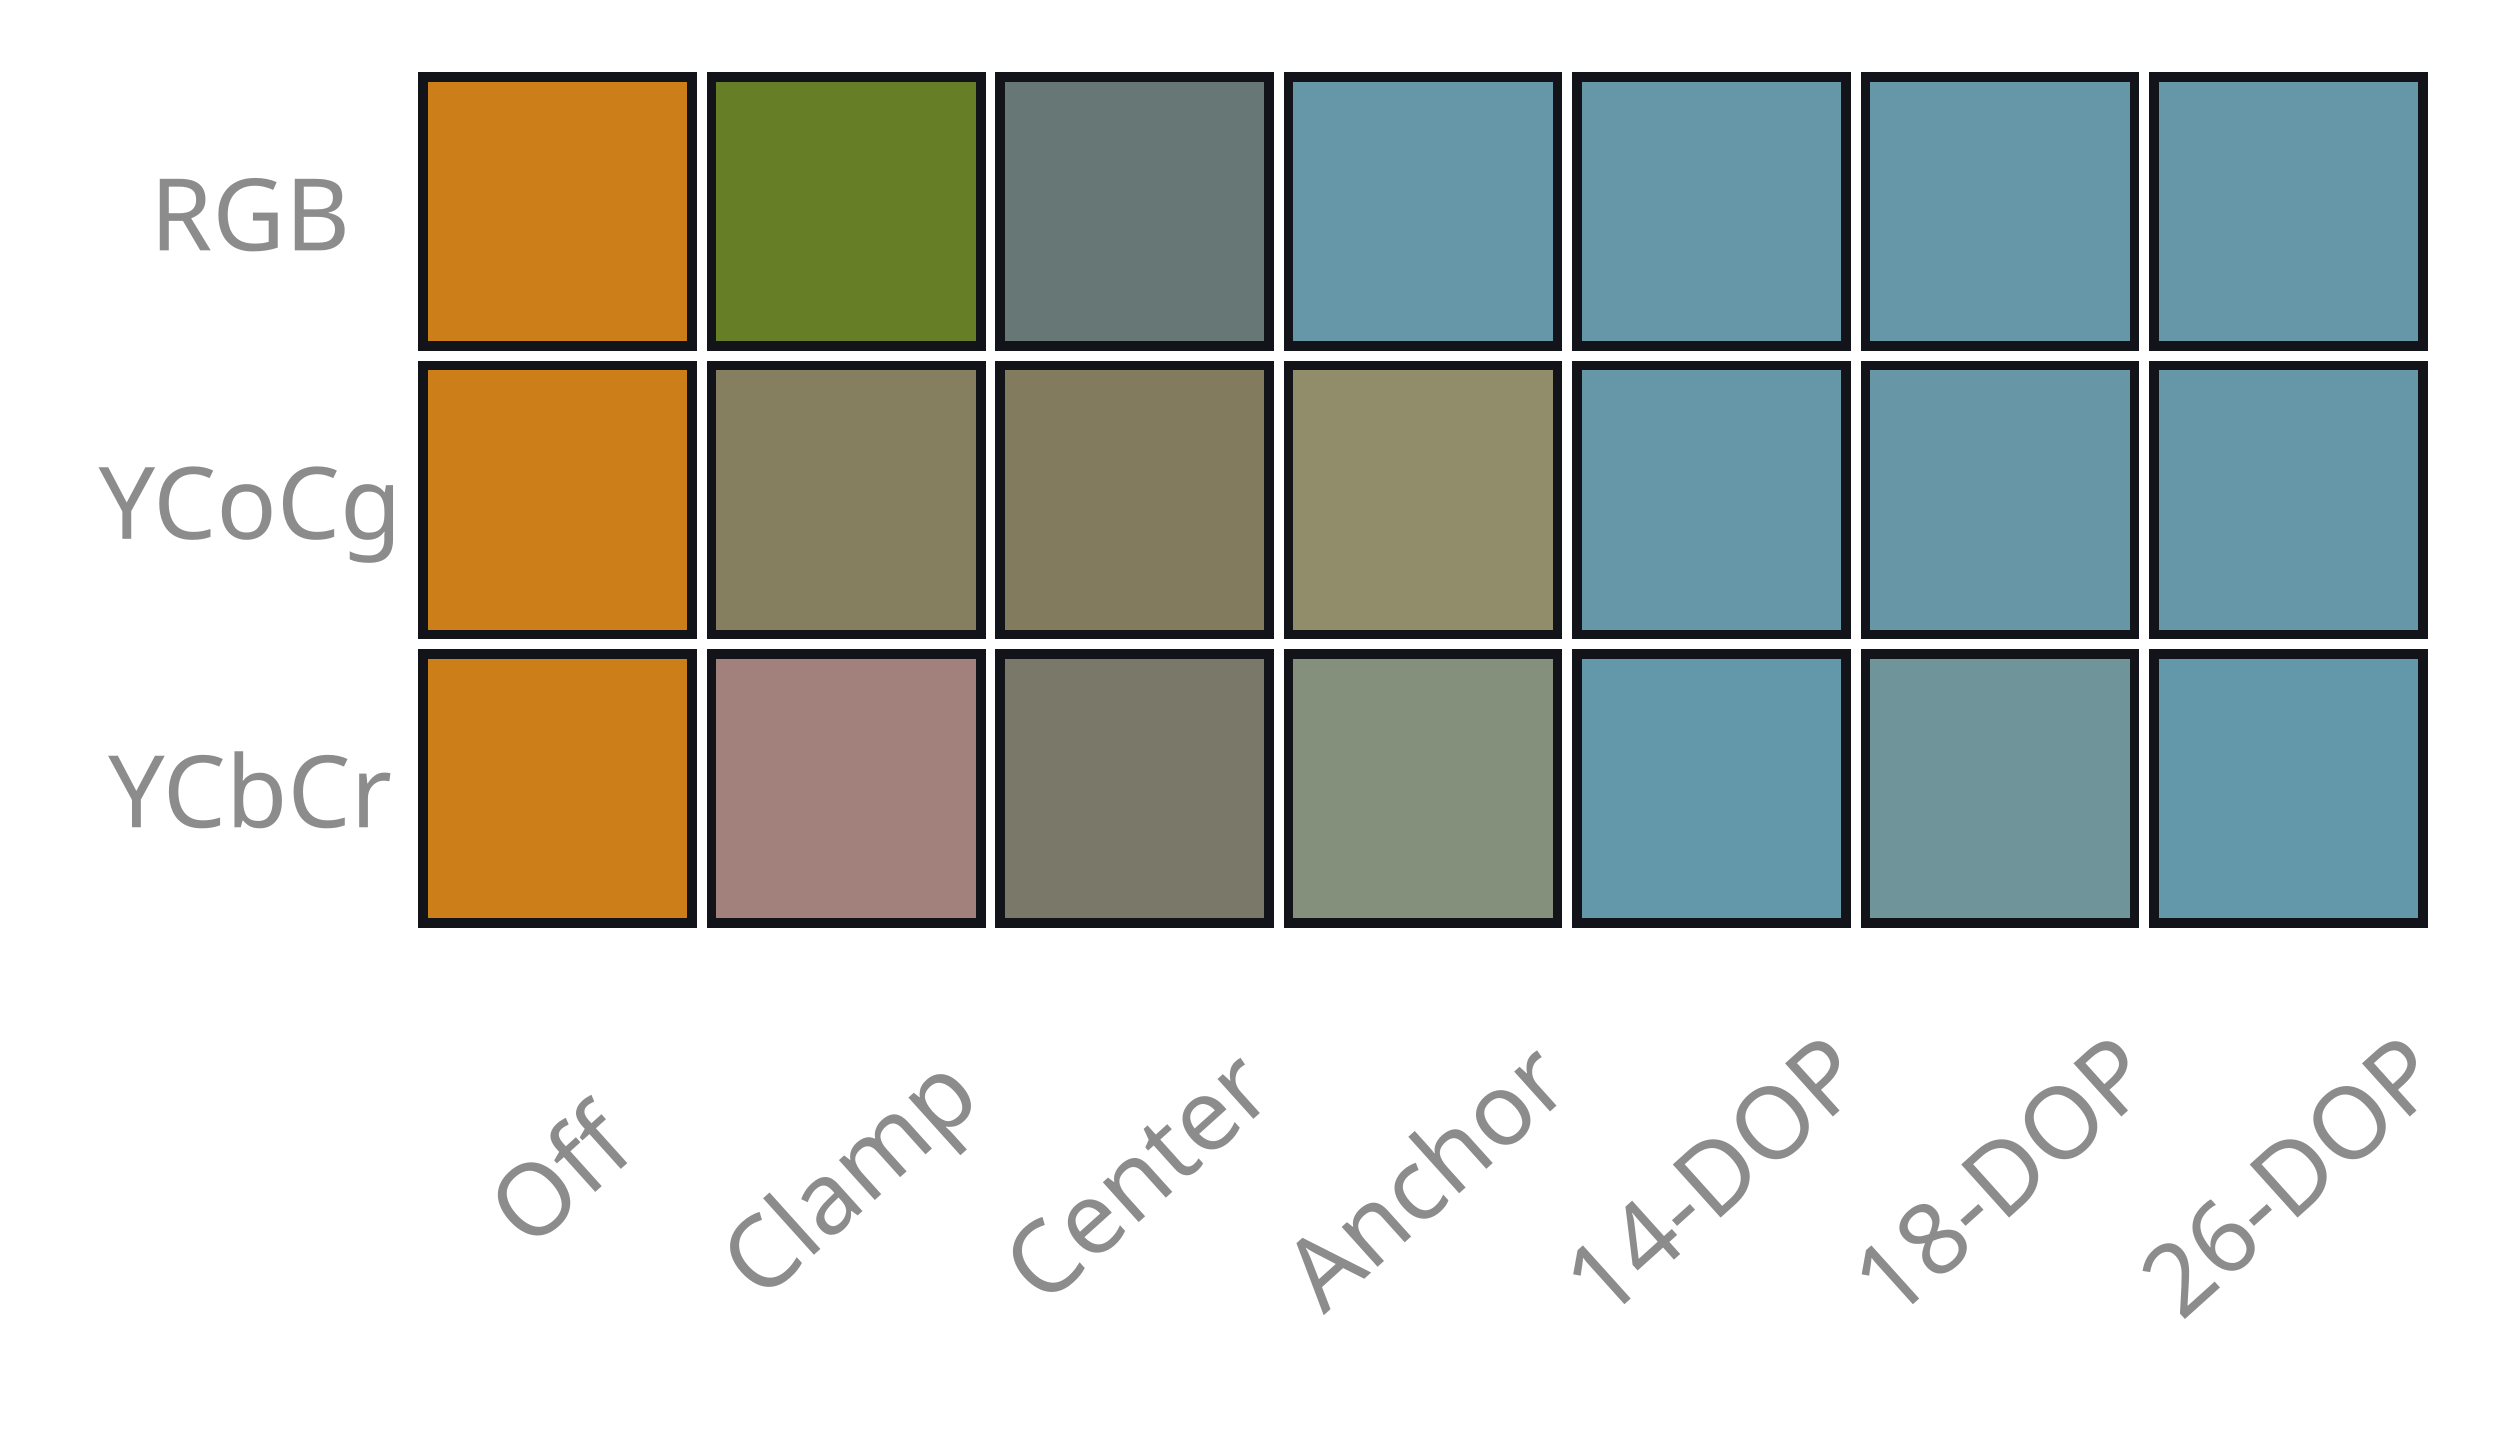
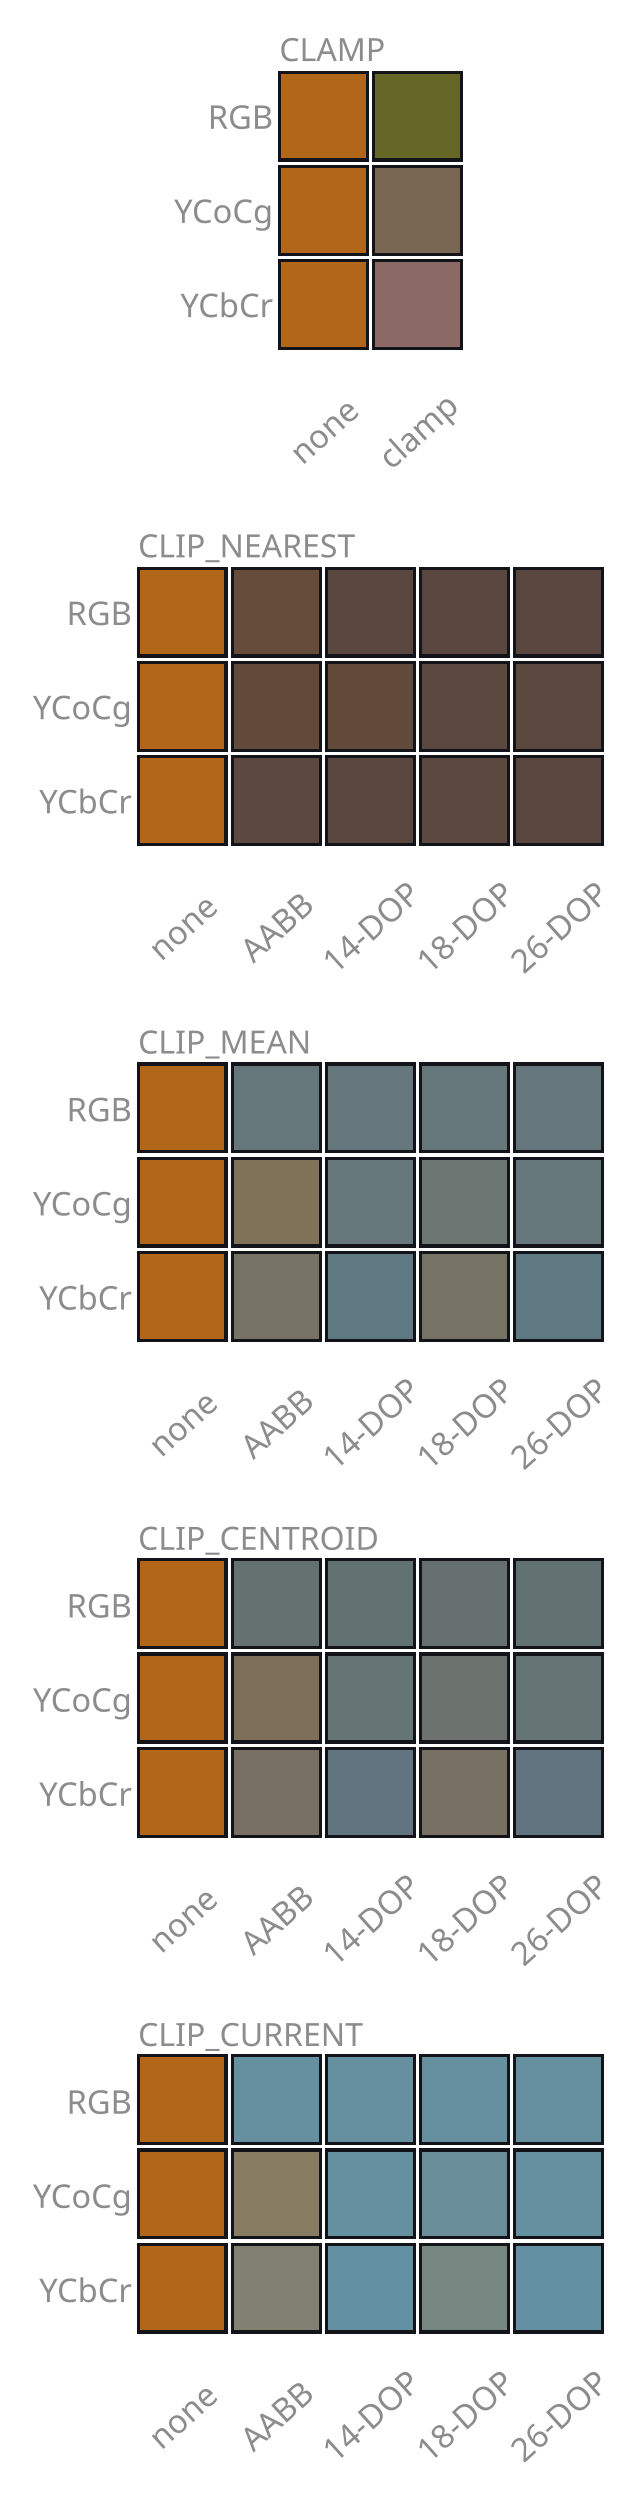
- <svg xmlns="http://www.w3.org/2000/svg" baseProfile="full" height="149.105px" version="1.1" viewBox="0,0,260.0,149.105" width="260.0px">
+ <svg xmlns="http://www.w3.org/2000/svg" baseProfile="full" height="796.526px" version="1.1" viewBox="0,0,200.0,796.526" width="200.0px">
  <defs />
-   <text dominant-baseline="central" fill="rgba(128,128,128,0.9)" font-family="sans-serif" font-size="10.4" text-anchor="middle" x="26.0" y="22.0">RGB</text>
-   <text dominant-baseline="central" fill="rgba(128,128,128,0.9)" font-family="sans-serif" font-size="10.4" text-anchor="middle" x="26.0" y="52.0">YCoCg</text>
-   <text dominant-baseline="central" fill="rgba(128,128,128,0.9)" font-family="sans-serif" font-size="10.4" text-anchor="middle" x="26.0" y="82.0">YCbCr</text>
-   <rect fill="rgb(204,127,25)" height="28" shape-rendering="crispEdges" stroke="rgba(18,20,26,1.0)" stroke-width="1.0" width="28" x="44" y="8" />
-   <rect fill="rgb(102,127,38)" height="28" shape-rendering="crispEdges" stroke="rgba(18,20,26,1.0)" stroke-width="1.0" width="28" x="74" y="8" />
-   <rect fill="rgb(102,119,117)" height="28" shape-rendering="crispEdges" stroke="rgba(18,20,26,1.0)" stroke-width="1.0" width="28" x="104" y="8" />
-   <rect fill="rgb(101,151,168)" height="28" shape-rendering="crispEdges" stroke="rgba(18,20,26,1.0)" stroke-width="1.0" width="28" x="134" y="8" />
-   <rect fill="rgb(102,151,168)" height="28" shape-rendering="crispEdges" stroke="rgba(18,20,26,1.0)" stroke-width="1.0" width="28" x="164" y="8" />
-   <rect fill="rgb(102,151,168)" height="28" shape-rendering="crispEdges" stroke="rgba(18,20,26,1.0)" stroke-width="1.0" width="28" x="194" y="8" />
-   <rect fill="rgb(102,151,168)" height="28" shape-rendering="crispEdges" stroke="rgba(18,20,26,1.0)" stroke-width="1.0" width="28" x="224" y="8" />
-   <rect fill="rgb(204,127,25)" height="28" shape-rendering="crispEdges" stroke="rgba(18,20,26,1.0)" stroke-width="1.0" width="28" x="44" y="38" />
-   <rect fill="rgb(133,127,95)" height="28" shape-rendering="crispEdges" stroke="rgba(18,20,26,1.0)" stroke-width="1.0" width="28" x="74" y="38" />
-   <rect fill="rgb(131,123,93)" height="28" shape-rendering="crispEdges" stroke="rgba(18,20,26,1.0)" stroke-width="1.0" width="28" x="104" y="38" />
-   <rect fill="rgb(145,141,107)" height="28" shape-rendering="crispEdges" stroke="rgba(18,20,26,1.0)" stroke-width="1.0" width="28" x="134" y="38" />
-   <rect fill="rgb(101,151,168)" height="28" shape-rendering="crispEdges" stroke="rgba(18,20,26,1.0)" stroke-width="1.0" width="28" x="164" y="38" />
-   <rect fill="rgb(103,151,166)" height="28" shape-rendering="crispEdges" stroke="rgba(18,20,26,1.0)" stroke-width="1.0" width="28" x="194" y="38" />
-   <rect fill="rgb(101,151,168)" height="28" shape-rendering="crispEdges" stroke="rgba(18,20,26,1.0)" stroke-width="1.0" width="28" x="224" y="38" />
-   <rect fill="rgb(204,127,25)" height="28" shape-rendering="crispEdges" stroke="rgba(18,20,26,1.0)" stroke-width="1.0" width="28" x="44" y="68" />
-   <rect fill="rgb(162,129,124)" height="28" shape-rendering="crispEdges" stroke="rgba(18,20,26,1.0)" stroke-width="1.0" width="28" x="74" y="68" />
-   <rect fill="rgb(122,121,105)" height="28" shape-rendering="crispEdges" stroke="rgba(18,20,26,1.0)" stroke-width="1.0" width="28" x="104" y="68" />
-   <rect fill="rgb(133,144,124)" height="28" shape-rendering="crispEdges" stroke="rgba(18,20,26,1.0)" stroke-width="1.0" width="28" x="134" y="68" />
-   <rect fill="rgb(99,152,171)" height="28" shape-rendering="crispEdges" stroke="rgba(18,20,26,1.0)" stroke-width="1.0" width="28" x="164" y="68" />
-   <rect fill="rgb(111,149,155)" height="28" shape-rendering="crispEdges" stroke="rgba(18,20,26,1.0)" stroke-width="1.0" width="28" x="194" y="68" />
-   <rect fill="rgb(99,152,171)" height="28" shape-rendering="crispEdges" stroke="rgba(18,20,26,1.0)" stroke-width="1.0" width="28" x="224" y="68" />
-   <text dominant-baseline="central" fill="rgba(128,128,128,0.9)" font-family="sans-serif" font-size="10.4" text-anchor="middle" transform="rotate(-42.0,58,122.0526)" x="58.0" y="122.053">Off</text>
-   <text dominant-baseline="central" fill="rgba(128,128,128,0.9)" font-family="sans-serif" font-size="10.4" text-anchor="middle" transform="rotate(-42.0,88,122.0526)" x="88.0" y="122.053">Clamp</text>
-   <text dominant-baseline="central" fill="rgba(128,128,128,0.9)" font-family="sans-serif" font-size="10.4" text-anchor="middle" transform="rotate(-42.0,118,122.0526)" x="118.0" y="122.053">Center</text>
-   <text dominant-baseline="central" fill="rgba(128,128,128,0.9)" font-family="sans-serif" font-size="10.4" text-anchor="middle" transform="rotate(-42.0,148,122.0526)" x="148.0" y="122.053">Anchor</text>
-   <text dominant-baseline="central" fill="rgba(128,128,128,0.9)" font-family="sans-serif" font-size="10.4" text-anchor="middle" transform="rotate(-42.0,178,122.0526)" x="178.0" y="122.053">14-DOP</text>
-   <text dominant-baseline="central" fill="rgba(128,128,128,0.9)" font-family="sans-serif" font-size="10.4" text-anchor="middle" transform="rotate(-42.0,208,122.0526)" x="208.0" y="122.053">18-DOP</text>
-   <text dominant-baseline="central" fill="rgba(128,128,128,0.9)" font-family="sans-serif" font-size="10.4" text-anchor="middle" transform="rotate(-42.0,238,122.0526)" x="238.0" y="122.053">26-DOP</text>
+   <text dominant-baseline="central" fill="rgba(128,128,128,0.9)" font-family="sans-serif" font-size="10.2" text-anchor="start" x="89.0" y="15.5">CLAMP</text>
+   <text dominant-baseline="central" fill="rgba(128,128,128,0.9)" font-family="sans-serif" font-size="10.4" text-anchor="end" x="87.0" y="37.0">RGB</text>
+   <text dominant-baseline="central" fill="rgba(128,128,128,0.9)" font-family="sans-serif" font-size="10.4" text-anchor="end" x="87.0" y="67.0">YCoCg</text>
+   <text dominant-baseline="central" fill="rgba(128,128,128,0.9)" font-family="sans-serif" font-size="10.4" text-anchor="end" x="87.0" y="97.0">YCbCr</text>
+   <rect fill="rgb(178,102,25)" height="28" shape-rendering="crispEdges" stroke="rgba(18,20,26,1.0)" stroke-width="1.0" width="28" x="89" y="23" />
+   <rect fill="rgb(102,102,38)" height="28" shape-rendering="crispEdges" stroke="rgba(18,20,26,1.0)" stroke-width="1.0" width="28" x="119" y="23" />
+   <rect fill="rgb(178,102,25)" height="28" shape-rendering="crispEdges" stroke="rgba(18,20,26,1.0)" stroke-width="1.0" width="28" x="89" y="53" />
+   <rect fill="rgb(121,102,82)" height="28" shape-rendering="crispEdges" stroke="rgba(18,20,26,1.0)" stroke-width="1.0" width="28" x="119" y="53" />
+   <rect fill="rgb(178,102,25)" height="28" shape-rendering="crispEdges" stroke="rgba(18,20,26,1.0)" stroke-width="1.0" width="28" x="89" y="83" />
+   <rect fill="rgb(139,106,101)" height="28" shape-rendering="crispEdges" stroke="rgba(18,20,26,1.0)" stroke-width="1.0" width="28" x="119" y="83" />
+   <text dominant-baseline="central" fill="rgba(128,128,128,0.9)" font-family="sans-serif" font-size="10.4" text-anchor="middle" transform="rotate(-42.0,103,137.0526)" x="103.0" y="137.053">none</text>
+   <text dominant-baseline="central" fill="rgba(128,128,128,0.9)" font-family="sans-serif" font-size="10.4" text-anchor="middle" transform="rotate(-42.0,133,137.0526)" x="133.0" y="137.053">clamp</text>
+   <text dominant-baseline="central" fill="rgba(128,128,128,0.9)" font-family="sans-serif" font-size="10.2" text-anchor="start" x="44.0" y="173.605">CLIP_NEAREST</text>
+   <text dominant-baseline="central" fill="rgba(128,128,128,0.9)" font-family="sans-serif" font-size="10.4" text-anchor="end" x="42.0" y="195.105">RGB</text>
+   <text dominant-baseline="central" fill="rgba(128,128,128,0.9)" font-family="sans-serif" font-size="10.4" text-anchor="end" x="42.0" y="225.105">YCoCg</text>
+   <text dominant-baseline="central" fill="rgba(128,128,128,0.9)" font-family="sans-serif" font-size="10.4" text-anchor="end" x="42.0" y="255.105">YCbCr</text>
+   <rect fill="rgb(178,102,25)" height="28" shape-rendering="crispEdges" stroke="rgba(18,20,26,1.0)" stroke-width="1.0" width="28" x="44" y="181" />
+   <rect fill="rgb(101,75,58)" height="28" shape-rendering="crispEdges" stroke="rgba(18,20,26,1.0)" stroke-width="1.0" width="28" x="74" y="181" />
+   <rect fill="rgb(89,71,63)" height="28" shape-rendering="crispEdges" stroke="rgba(18,20,26,1.0)" stroke-width="1.0" width="28" x="104" y="181" />
+   <rect fill="rgb(89,71,63)" height="28" shape-rendering="crispEdges" stroke="rgba(18,20,26,1.0)" stroke-width="1.0" width="28" x="134" y="181" />
+   <rect fill="rgb(89,71,63)" height="28" shape-rendering="crispEdges" stroke="rgba(18,20,26,1.0)" stroke-width="1.0" width="28" x="164" y="181" />
+   <rect fill="rgb(178,102,25)" height="28" shape-rendering="crispEdges" stroke="rgba(18,20,26,1.0)" stroke-width="1.0" width="28" x="44" y="211" />
+   <rect fill="rgb(98,74,59)" height="28" shape-rendering="crispEdges" stroke="rgba(18,20,26,1.0)" stroke-width="1.0" width="28" x="74" y="211" />
+   <rect fill="rgb(98,74,59)" height="28" shape-rendering="crispEdges" stroke="rgba(18,20,26,1.0)" stroke-width="1.0" width="28" x="104" y="211" />
+   <rect fill="rgb(91,72,62)" height="28" shape-rendering="crispEdges" stroke="rgba(18,20,26,1.0)" stroke-width="1.0" width="28" x="134" y="211" />
+   <rect fill="rgb(91,72,62)" height="28" shape-rendering="crispEdges" stroke="rgba(18,20,26,1.0)" stroke-width="1.0" width="28" x="164" y="211" />
+   <rect fill="rgb(178,102,25)" height="28" shape-rendering="crispEdges" stroke="rgba(18,20,26,1.0)" stroke-width="1.0" width="28" x="44" y="241" />
+   <rect fill="rgb(91,72,62)" height="28" shape-rendering="crispEdges" stroke="rgba(18,20,26,1.0)" stroke-width="1.0" width="28" x="74" y="241" />
+   <rect fill="rgb(89,71,63)" height="28" shape-rendering="crispEdges" stroke="rgba(18,20,26,1.0)" stroke-width="1.0" width="28" x="104" y="241" />
+   <rect fill="rgb(91,72,62)" height="28" shape-rendering="crispEdges" stroke="rgba(18,20,26,1.0)" stroke-width="1.0" width="28" x="134" y="241" />
+   <rect fill="rgb(89,71,63)" height="28" shape-rendering="crispEdges" stroke="rgba(18,20,26,1.0)" stroke-width="1.0" width="28" x="164" y="241" />
+   <text dominant-baseline="central" fill="rgba(128,128,128,0.9)" font-family="sans-serif" font-size="10.4" text-anchor="middle" transform="rotate(-42.0,58,295.1578)" x="58.0" y="295.158">none</text>
+   <text dominant-baseline="central" fill="rgba(128,128,128,0.9)" font-family="sans-serif" font-size="10.4" text-anchor="middle" transform="rotate(-42.0,88,295.1578)" x="88.0" y="295.158">AABB</text>
+   <text dominant-baseline="central" fill="rgba(128,128,128,0.9)" font-family="sans-serif" font-size="10.4" text-anchor="middle" transform="rotate(-42.0,118,295.1578)" x="118.0" y="295.158">14-DOP</text>
+   <text dominant-baseline="central" fill="rgba(128,128,128,0.9)" font-family="sans-serif" font-size="10.4" text-anchor="middle" transform="rotate(-42.0,148,295.1578)" x="148.0" y="295.158">18-DOP</text>
+   <text dominant-baseline="central" fill="rgba(128,128,128,0.9)" font-family="sans-serif" font-size="10.4" text-anchor="middle" transform="rotate(-42.0,178,295.1578)" x="178.0" y="295.158">26-DOP</text>
+   <text dominant-baseline="central" fill="rgba(128,128,128,0.9)" font-family="sans-serif" font-size="10.2" text-anchor="start" x="44.0" y="331.71">CLIP_MEAN</text>
+   <text dominant-baseline="central" fill="rgba(128,128,128,0.9)" font-family="sans-serif" font-size="10.4" text-anchor="end" x="42.0" y="353.21">RGB</text>
+   <text dominant-baseline="central" fill="rgba(128,128,128,0.9)" font-family="sans-serif" font-size="10.4" text-anchor="end" x="42.0" y="383.21">YCoCg</text>
+   <text dominant-baseline="central" fill="rgba(128,128,128,0.9)" font-family="sans-serif" font-size="10.4" text-anchor="end" x="42.0" y="413.21">YCbCr</text>
+   <rect fill="rgb(178,102,25)" height="28" shape-rendering="crispEdges" stroke="rgba(18,20,26,1.0)" stroke-width="1.0" width="28" x="44" y="339" />
+   <rect fill="rgb(101,119,123)" height="28" shape-rendering="crispEdges" stroke="rgba(18,20,26,1.0)" stroke-width="1.0" width="28" x="74" y="339" />
+   <rect fill="rgb(101,119,124)" height="28" shape-rendering="crispEdges" stroke="rgba(18,20,26,1.0)" stroke-width="1.0" width="28" x="104" y="339" />
+   <rect fill="rgb(102,119,123)" height="28" shape-rendering="crispEdges" stroke="rgba(18,20,26,1.0)" stroke-width="1.0" width="28" x="134" y="339" />
+   <rect fill="rgb(101,119,124)" height="28" shape-rendering="crispEdges" stroke="rgba(18,20,26,1.0)" stroke-width="1.0" width="28" x="164" y="339" />
+   <rect fill="rgb(178,102,25)" height="28" shape-rendering="crispEdges" stroke="rgba(18,20,26,1.0)" stroke-width="1.0" width="28" x="44" y="369" />
+   <rect fill="rgb(128,113,89)" height="28" shape-rendering="crispEdges" stroke="rgba(18,20,26,1.0)" stroke-width="1.0" width="28" x="74" y="369" />
+   <rect fill="rgb(102,119,123)" height="28" shape-rendering="crispEdges" stroke="rgba(18,20,26,1.0)" stroke-width="1.0" width="28" x="104" y="369" />
+   <rect fill="rgb(108,118,115)" height="28" shape-rendering="crispEdges" stroke="rgba(18,20,26,1.0)" stroke-width="1.0" width="28" x="134" y="369" />
+   <rect fill="rgb(102,119,123)" height="28" shape-rendering="crispEdges" stroke="rgba(18,20,26,1.0)" stroke-width="1.0" width="28" x="164" y="369" />
+   <rect fill="rgb(178,102,25)" height="28" shape-rendering="crispEdges" stroke="rgba(18,20,26,1.0)" stroke-width="1.0" width="28" x="44" y="399" />
+   <rect fill="rgb(119,115,100)" height="28" shape-rendering="crispEdges" stroke="rgba(18,20,26,1.0)" stroke-width="1.0" width="28" x="74" y="399" />
+   <rect fill="rgb(95,121,130)" height="28" shape-rendering="crispEdges" stroke="rgba(18,20,26,1.0)" stroke-width="1.0" width="28" x="104" y="399" />
+   <rect fill="rgb(119,115,100)" height="28" shape-rendering="crispEdges" stroke="rgba(18,20,26,1.0)" stroke-width="1.0" width="28" x="134" y="399" />
+   <rect fill="rgb(95,121,130)" height="28" shape-rendering="crispEdges" stroke="rgba(18,20,26,1.0)" stroke-width="1.0" width="28" x="164" y="399" />
+   <text dominant-baseline="central" fill="rgba(128,128,128,0.9)" font-family="sans-serif" font-size="10.4" text-anchor="middle" transform="rotate(-42.0,58,453.263)" x="58.0" y="453.263">none</text>
+   <text dominant-baseline="central" fill="rgba(128,128,128,0.9)" font-family="sans-serif" font-size="10.4" text-anchor="middle" transform="rotate(-42.0,88,453.263)" x="88.0" y="453.263">AABB</text>
+   <text dominant-baseline="central" fill="rgba(128,128,128,0.9)" font-family="sans-serif" font-size="10.4" text-anchor="middle" transform="rotate(-42.0,118,453.263)" x="118.0" y="453.263">14-DOP</text>
+   <text dominant-baseline="central" fill="rgba(128,128,128,0.9)" font-family="sans-serif" font-size="10.4" text-anchor="middle" transform="rotate(-42.0,148,453.263)" x="148.0" y="453.263">18-DOP</text>
+   <text dominant-baseline="central" fill="rgba(128,128,128,0.9)" font-family="sans-serif" font-size="10.4" text-anchor="middle" transform="rotate(-42.0,178,453.263)" x="178.0" y="453.263">26-DOP</text>
+   <text dominant-baseline="central" fill="rgba(128,128,128,0.9)" font-family="sans-serif" font-size="10.2" text-anchor="start" x="44.0" y="489.816">CLIP_CENTROID</text>
+   <text dominant-baseline="central" fill="rgba(128,128,128,0.9)" font-family="sans-serif" font-size="10.4" text-anchor="end" x="42.0" y="511.316">RGB</text>
+   <text dominant-baseline="central" fill="rgba(128,128,128,0.9)" font-family="sans-serif" font-size="10.4" text-anchor="end" x="42.0" y="541.316">YCoCg</text>
+   <text dominant-baseline="central" fill="rgba(128,128,128,0.9)" font-family="sans-serif" font-size="10.4" text-anchor="end" x="42.0" y="571.316">YCbCr</text>
+   <rect fill="rgb(178,102,25)" height="28" shape-rendering="crispEdges" stroke="rgba(18,20,26,1.0)" stroke-width="1.0" width="28" x="44" y="497" />
+   <rect fill="rgb(101,113,111)" height="28" shape-rendering="crispEdges" stroke="rgba(18,20,26,1.0)" stroke-width="1.0" width="28" x="74" y="497" />
+   <rect fill="rgb(98,114,115)" height="28" shape-rendering="crispEdges" stroke="rgba(18,20,26,1.0)" stroke-width="1.0" width="28" x="104" y="497" />
+   <rect fill="rgb(102,113,111)" height="28" shape-rendering="crispEdges" stroke="rgba(18,20,26,1.0)" stroke-width="1.0" width="28" x="134" y="497" />
+   <rect fill="rgb(98,114,115)" height="28" shape-rendering="crispEdges" stroke="rgba(18,20,26,1.0)" stroke-width="1.0" width="28" x="164" y="497" />
+   <rect fill="rgb(178,102,25)" height="28" shape-rendering="crispEdges" stroke="rgba(18,20,26,1.0)" stroke-width="1.0" width="28" x="44" y="527" />
+   <rect fill="rgb(126,112,88)" height="28" shape-rendering="crispEdges" stroke="rgba(18,20,26,1.0)" stroke-width="1.0" width="28" x="74" y="527" />
+   <rect fill="rgb(101,116,117)" height="28" shape-rendering="crispEdges" stroke="rgba(18,20,26,1.0)" stroke-width="1.0" width="28" x="104" y="527" />
+   <rect fill="rgb(108,115,110)" height="28" shape-rendering="crispEdges" stroke="rgba(18,20,26,1.0)" stroke-width="1.0" width="28" x="134" y="527" />
+   <rect fill="rgb(101,116,117)" height="28" shape-rendering="crispEdges" stroke="rgba(18,20,26,1.0)" stroke-width="1.0" width="28" x="164" y="527" />
+   <rect fill="rgb(178,102,25)" height="28" shape-rendering="crispEdges" stroke="rgba(18,20,26,1.0)" stroke-width="1.0" width="28" x="44" y="557" />
+   <rect fill="rgb(120,112,98)" height="28" shape-rendering="crispEdges" stroke="rgba(18,20,26,1.0)" stroke-width="1.0" width="28" x="74" y="557" />
+   <rect fill="rgb(97,116,128)" height="28" shape-rendering="crispEdges" stroke="rgba(18,20,26,1.0)" stroke-width="1.0" width="28" x="104" y="557" />
+   <rect fill="rgb(120,112,98)" height="28" shape-rendering="crispEdges" stroke="rgba(18,20,26,1.0)" stroke-width="1.0" width="28" x="134" y="557" />
+   <rect fill="rgb(97,116,128)" height="28" shape-rendering="crispEdges" stroke="rgba(18,20,26,1.0)" stroke-width="1.0" width="28" x="164" y="557" />
+   <text dominant-baseline="central" fill="rgba(128,128,128,0.9)" font-family="sans-serif" font-size="10.4" text-anchor="middle" transform="rotate(-42.0,58,611.3682)" x="58.0" y="611.368">none</text>
+   <text dominant-baseline="central" fill="rgba(128,128,128,0.9)" font-family="sans-serif" font-size="10.4" text-anchor="middle" transform="rotate(-42.0,88,611.3682)" x="88.0" y="611.368">AABB</text>
+   <text dominant-baseline="central" fill="rgba(128,128,128,0.9)" font-family="sans-serif" font-size="10.4" text-anchor="middle" transform="rotate(-42.0,118,611.3682)" x="118.0" y="611.368">14-DOP</text>
+   <text dominant-baseline="central" fill="rgba(128,128,128,0.9)" font-family="sans-serif" font-size="10.4" text-anchor="middle" transform="rotate(-42.0,148,611.3682)" x="148.0" y="611.368">18-DOP</text>
+   <text dominant-baseline="central" fill="rgba(128,128,128,0.9)" font-family="sans-serif" font-size="10.4" text-anchor="middle" transform="rotate(-42.0,178,611.3682)" x="178.0" y="611.368">26-DOP</text>
+   <text dominant-baseline="central" fill="rgba(128,128,128,0.9)" font-family="sans-serif" font-size="10.2" text-anchor="start" x="44.0" y="647.921">CLIP_CURRENT</text>
+   <text dominant-baseline="central" fill="rgba(128,128,128,0.9)" font-family="sans-serif" font-size="10.4" text-anchor="end" x="42.0" y="669.421">RGB</text>
+   <text dominant-baseline="central" fill="rgba(128,128,128,0.9)" font-family="sans-serif" font-size="10.4" text-anchor="end" x="42.0" y="699.421">YCoCg</text>
+   <text dominant-baseline="central" fill="rgba(128,128,128,0.9)" font-family="sans-serif" font-size="10.4" text-anchor="end" x="42.0" y="729.421">YCbCr</text>
+   <rect fill="rgb(178,102,25)" height="28" shape-rendering="crispEdges" stroke="rgba(18,20,26,1.0)" stroke-width="1.0" width="28" x="44" y="655" />
+   <rect fill="rgb(101,144,159)" height="28" shape-rendering="crispEdges" stroke="rgba(18,20,26,1.0)" stroke-width="1.0" width="28" x="74" y="655" />
+   <rect fill="rgb(102,144,159)" height="28" shape-rendering="crispEdges" stroke="rgba(18,20,26,1.0)" stroke-width="1.0" width="28" x="104" y="655" />
+   <rect fill="rgb(102,144,159)" height="28" shape-rendering="crispEdges" stroke="rgba(18,20,26,1.0)" stroke-width="1.0" width="28" x="134" y="655" />
+   <rect fill="rgb(102,144,159)" height="28" shape-rendering="crispEdges" stroke="rgba(18,20,26,1.0)" stroke-width="1.0" width="28" x="164" y="655" />
+   <rect fill="rgb(178,102,25)" height="28" shape-rendering="crispEdges" stroke="rgba(18,20,26,1.0)" stroke-width="1.0" width="28" x="44" y="685" />
+   <rect fill="rgb(136,124,98)" height="28" shape-rendering="crispEdges" stroke="rgba(18,20,26,1.0)" stroke-width="1.0" width="28" x="74" y="685" />
+   <rect fill="rgb(101,144,159)" height="28" shape-rendering="crispEdges" stroke="rgba(18,20,26,1.0)" stroke-width="1.0" width="28" x="104" y="685" />
+   <rect fill="rgb(105,142,153)" height="28" shape-rendering="crispEdges" stroke="rgba(18,20,26,1.0)" stroke-width="1.0" width="28" x="134" y="685" />
+   <rect fill="rgb(101,144,159)" height="28" shape-rendering="crispEdges" stroke="rgba(18,20,26,1.0)" stroke-width="1.0" width="28" x="164" y="685" />
+   <rect fill="rgb(178,102,25)" height="28" shape-rendering="crispEdges" stroke="rgba(18,20,26,1.0)" stroke-width="1.0" width="28" x="44" y="715" />
+   <rect fill="rgb(128,129,112)" height="28" shape-rendering="crispEdges" stroke="rgba(18,20,26,1.0)" stroke-width="1.0" width="28" x="74" y="715" />
+   <rect fill="rgb(99,145,163)" height="28" shape-rendering="crispEdges" stroke="rgba(18,20,26,1.0)" stroke-width="1.0" width="28" x="104" y="715" />
+   <rect fill="rgb(118,135,130)" height="28" shape-rendering="crispEdges" stroke="rgba(18,20,26,1.0)" stroke-width="1.0" width="28" x="134" y="715" />
+   <rect fill="rgb(99,145,163)" height="28" shape-rendering="crispEdges" stroke="rgba(18,20,26,1.0)" stroke-width="1.0" width="28" x="164" y="715" />
+   <text dominant-baseline="central" fill="rgba(128,128,128,0.9)" font-family="sans-serif" font-size="10.4" text-anchor="middle" transform="rotate(-42.0,58,769.4733)" x="58.0" y="769.473">none</text>
+   <text dominant-baseline="central" fill="rgba(128,128,128,0.9)" font-family="sans-serif" font-size="10.4" text-anchor="middle" transform="rotate(-42.0,88,769.4733)" x="88.0" y="769.473">AABB</text>
+   <text dominant-baseline="central" fill="rgba(128,128,128,0.9)" font-family="sans-serif" font-size="10.4" text-anchor="middle" transform="rotate(-42.0,118,769.4733)" x="118.0" y="769.473">14-DOP</text>
+   <text dominant-baseline="central" fill="rgba(128,128,128,0.9)" font-family="sans-serif" font-size="10.4" text-anchor="middle" transform="rotate(-42.0,148,769.4733)" x="148.0" y="769.473">18-DOP</text>
+   <text dominant-baseline="central" fill="rgba(128,128,128,0.9)" font-family="sans-serif" font-size="10.4" text-anchor="middle" transform="rotate(-42.0,178,769.4733)" x="178.0" y="769.473">26-DOP</text>
</svg>
